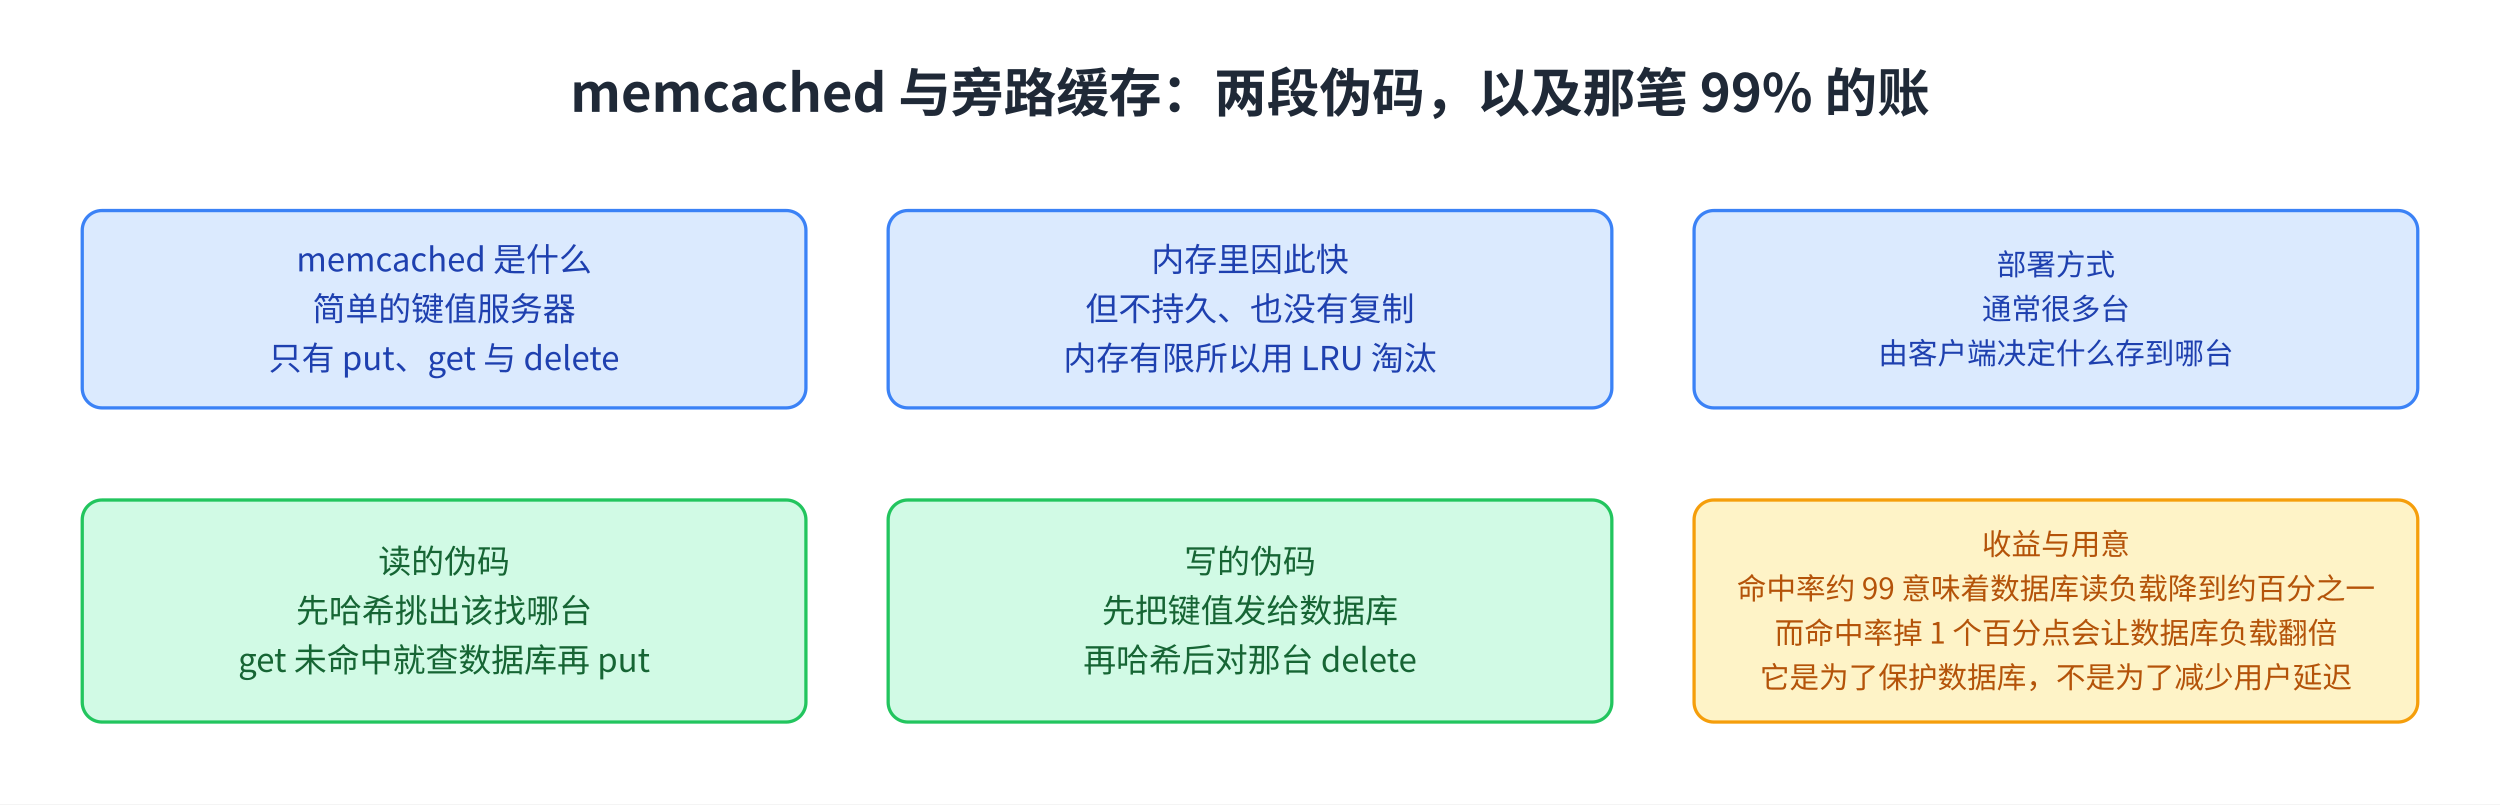
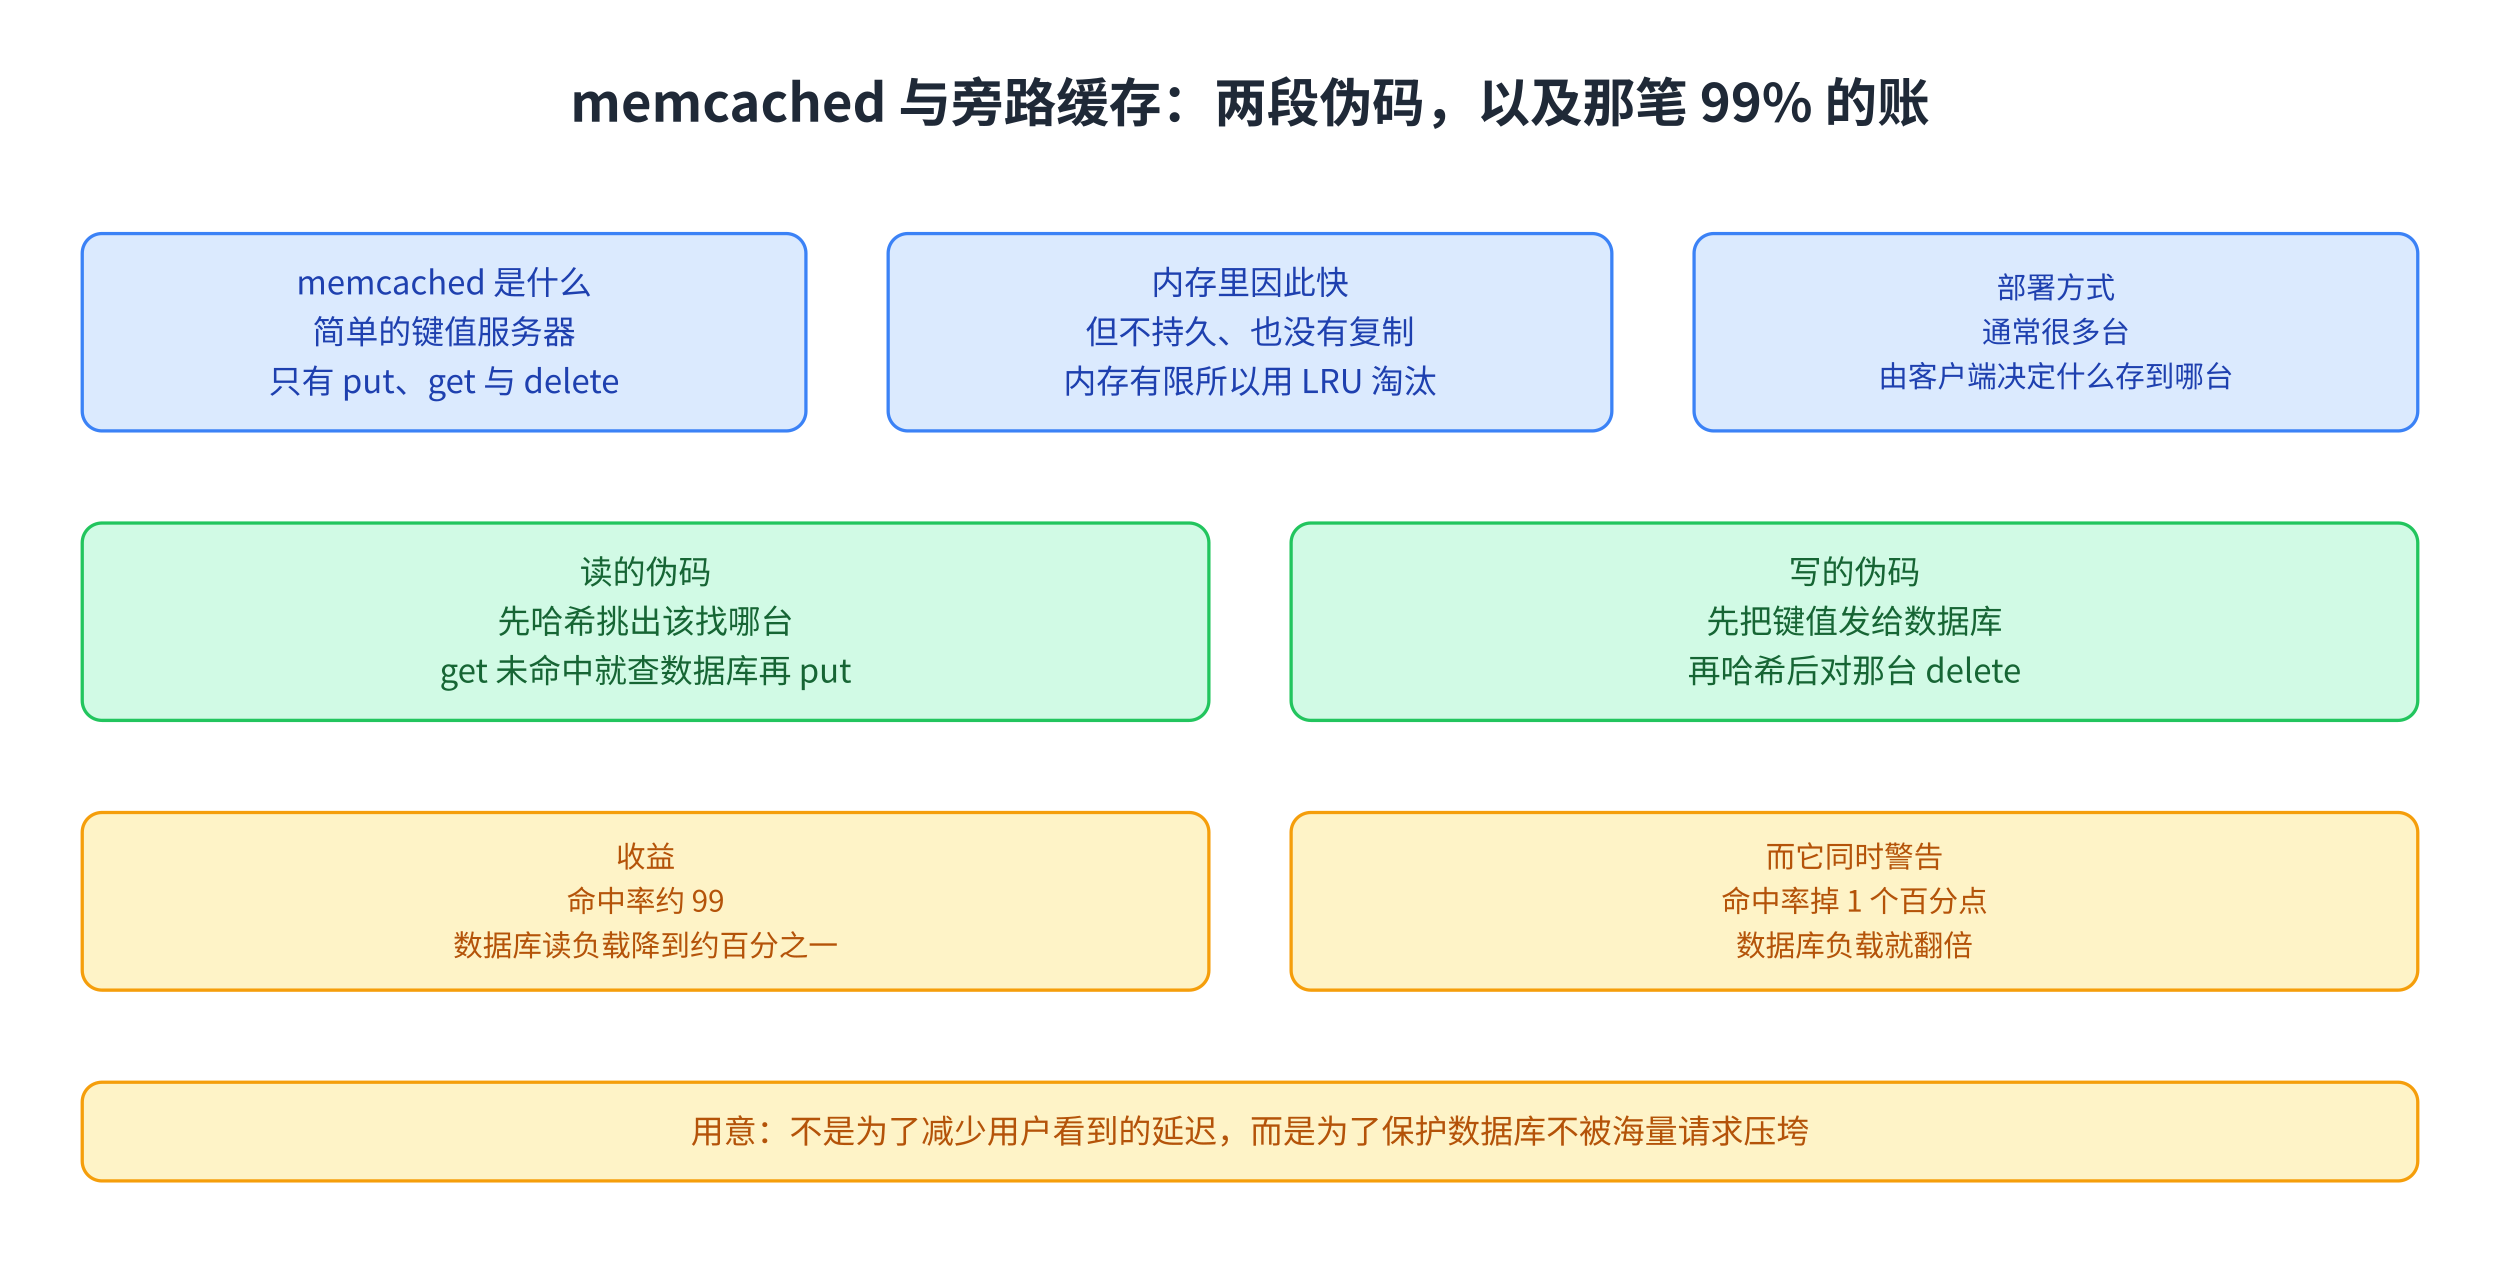
- <svg xmlns="http://www.w3.org/2000/svg" viewBox="0 0 760 244.5" width="760" height="244.5" role="img" aria-labelledby="fig-mc-3-title fig-mc-3-desc">
+ <svg xmlns="http://www.w3.org/2000/svg" viewBox="0 0 760 384" width="760" height="384" role="img" aria-labelledby="fig-mc-3-title fig-mc-3-desc">
  <defs>
    <style>
      text { font-family: 'PingFang SC', 'Microsoft YaHei', 'Noto Sans CJK SC', system-ui, sans-serif; }
    </style>
  </defs>
-   <rect x="0" y="0" width="760" height="244.5" fill="#ffffff" />
-   <text x="380" y="34" font-size="16" font-weight="600" fill="#1f2937" text-anchor="middle">memcached 与旁路缓存：两段伪码，以及那笔 99% 的账</text>
-   <rect x="25" y="64" width="220" height="60" rx="6" fill="#dbeafe" stroke="#3b82f6" />
-   <text x="135" y="82.5" font-size="10" fill="#1e40af" text-anchor="middle">memcached 是什么</text>
-   <text x="135" y="97.5" font-size="10" fill="#1e40af" text-anchor="middle">简单的键值服务器</text>
-   <text x="135" y="112.5" font-size="10" fill="#1e40af" text-anchor="middle">只有 put、get 与 delete</text>
-   <rect x="270" y="64" width="220" height="60" rx="6" fill="#dbeafe" stroke="#3b82f6" />
-   <text x="380" y="82.5" font-size="10" fill="#1e40af" text-anchor="middle">内存里因此快</text>
-   <text x="380" y="97.5" font-size="10" fill="#1e40af" text-anchor="middle">但不持久、也没有复制</text>
-   <text x="380" y="112.5" font-size="10" fill="#1e40af" text-anchor="middle">内存有限所以用 LRU 淘汰</text>
-   <rect x="515" y="64" width="220" height="60" rx="6" fill="#dbeafe" stroke="#3b82f6" />
-   <text x="625" y="83.65" font-size="9" fill="#1e40af" text-anchor="middle">部署方式</text>
-   <text x="625" y="97.15" font-size="9" fill="#1e40af" text-anchor="middle">通常很多台</text>
-   <text x="625" y="110.65" font-size="9" fill="#1e40af" text-anchor="middle">由客户端决定什么存到哪台</text>
-   <rect x="25" y="152" width="220" height="67.5" rx="6" fill="#d1fae5" stroke="#22c55e" />
-   <text x="135" y="174.25" font-size="10" fill="#166534" text-anchor="middle">读的伪码</text>
-   <text x="135" y="189.25" font-size="10" fill="#166534" text-anchor="middle">先哈希挑出该找哪台</text>
-   <text x="135" y="204.25" font-size="10" fill="#166534" text-anchor="middle">get 未命中就查数据库再 put</text>
-   <rect x="270" y="152" width="220" height="67.5" rx="6" fill="#d1fae5" stroke="#22c55e" />
-   <text x="380" y="174.25" font-size="10" fill="#166534" text-anchor="middle">写的伪码</text>
-   <text x="380" y="189.25" font-size="10" fill="#166534" text-anchor="middle">先把键值发给数据库</text>
-   <text x="380" y="204.25" font-size="10" fill="#166534" text-anchor="middle">再哈希后对那台 delete</text>
-   <rect x="515" y="152" width="220" height="67.5" rx="6" fill="#fef3c7" stroke="#f59e0b" />
-   <text x="625" y="168.65" font-size="9" fill="#b45309" text-anchor="middle">收益与用意</text>
-   <text x="625" y="182.15" font-size="9" fill="#b45309" text-anchor="middle">命中率约 99 意味着数据库读负载降到约百分之一</text>
-   <text x="625" y="195.65" font-size="9" fill="#b45309" text-anchor="middle">而命中率掉 1 个百分点会让数据库负载翻倍</text>
-   <text x="625" y="209.15" font-size="9" fill="#b45309" text-anchor="middle">它是为了保护数据库，不是为了减少用户延迟</text>
+   <g transform="translate(0,-1)">
+     <rect x="0" y="0" width="760" height="387" fill="#ffffff" />
+     <text x="380" y="38" font-size="16" font-weight="600" fill="#1f2937" text-anchor="middle">memcached 与旁路缓存：两段伪码，以及那笔 99% 的账</text>
+     <rect x="25" y="72" width="220" height="60" rx="6" fill="#dbeafe" stroke="#3b82f6" />
+     <text x="135" y="90.5" font-size="10" fill="#1e40af" text-anchor="middle">memcached 是什么</text>
+     <text x="135" y="105.5" font-size="10" fill="#1e40af" text-anchor="middle">简单的键值服务器</text>
+     <text x="135" y="120.5" font-size="10" fill="#1e40af" text-anchor="middle">只有 put、get 与 delete</text>
+     <rect x="270" y="72" width="220" height="60" rx="6" fill="#dbeafe" stroke="#3b82f6" />
+     <text x="380" y="90.5" font-size="10" fill="#1e40af" text-anchor="middle">内存里因此快</text>
+     <text x="380" y="105.5" font-size="10" fill="#1e40af" text-anchor="middle">但不持久、也没有复制</text>
+     <text x="380" y="120.5" font-size="10" fill="#1e40af" text-anchor="middle">内存有限所以用 LRU 淘汰</text>
+     <rect x="515" y="72" width="220" height="60" rx="6" fill="#dbeafe" stroke="#3b82f6" />
+     <text x="625" y="91.65" font-size="9" fill="#1e40af" text-anchor="middle">部署方式</text>
+     <text x="625" y="105.15" font-size="9" fill="#1e40af" text-anchor="middle">通常很多台</text>
+     <text x="625" y="118.65" font-size="9" fill="#1e40af" text-anchor="middle">由客户端决定什么存到哪台</text>
+     <rect x="25" y="160" width="342.5" height="60" rx="6" fill="#d1fae5" stroke="#22c55e" />
+     <text x="196.25" y="178.5" font-size="10" fill="#166534" text-anchor="middle">读的伪码</text>
+     <text x="196.25" y="193.5" font-size="10" fill="#166534" text-anchor="middle">先哈希挑出该找哪台</text>
+     <text x="196.25" y="208.5" font-size="10" fill="#166534" text-anchor="middle">get 未命中就查数据库再 put</text>
+     <rect x="392.5" y="160" width="342.5" height="60" rx="6" fill="#d1fae5" stroke="#22c55e" />
+     <text x="563.75" y="178.5" font-size="10" fill="#166534" text-anchor="middle">写的伪码</text>
+     <text x="563.75" y="193.5" font-size="10" fill="#166534" text-anchor="middle">先把键值发给数据库</text>
+     <text x="563.75" y="208.5" font-size="10" fill="#166534" text-anchor="middle">再哈希后对那台 delete</text>
+     <rect x="25" y="248" width="342.5" height="54" rx="6" fill="#fef3c7" stroke="#f59e0b" />
+     <text x="196.25" y="264.65" font-size="9" fill="#b45309" text-anchor="middle">收益</text>
+     <text x="196.25" y="278.15" font-size="9" fill="#b45309" text-anchor="middle">命中率约 99</text>
+     <text x="196.25" y="291.65" font-size="9" fill="#b45309" text-anchor="middle">数据库读负载降到约百分之一</text>
+     <rect x="392.5" y="248" width="342.5" height="54" rx="6" fill="#fef3c7" stroke="#f59e0b" />
+     <text x="563.75" y="264.65" font-size="9" fill="#b45309" text-anchor="middle">而它同时警告</text>
+     <text x="563.75" y="278.15" font-size="9" fill="#b45309" text-anchor="middle">命中率掉 1 个百分点</text>
+     <text x="563.75" y="291.65" font-size="9" fill="#b45309" text-anchor="middle">数据库负载就翻倍</text>
+     <rect x="25" y="330" width="710" height="30" rx="6" fill="#fef3c7" stroke="#f59e0b" />
+     <text x="380" y="348.5" font-size="10" fill="#b45309" text-anchor="middle">用意：不是为了减少用户看到的延迟，而是为了保护数据库不被海量请求压垮</text>
+   </g>
</svg>
